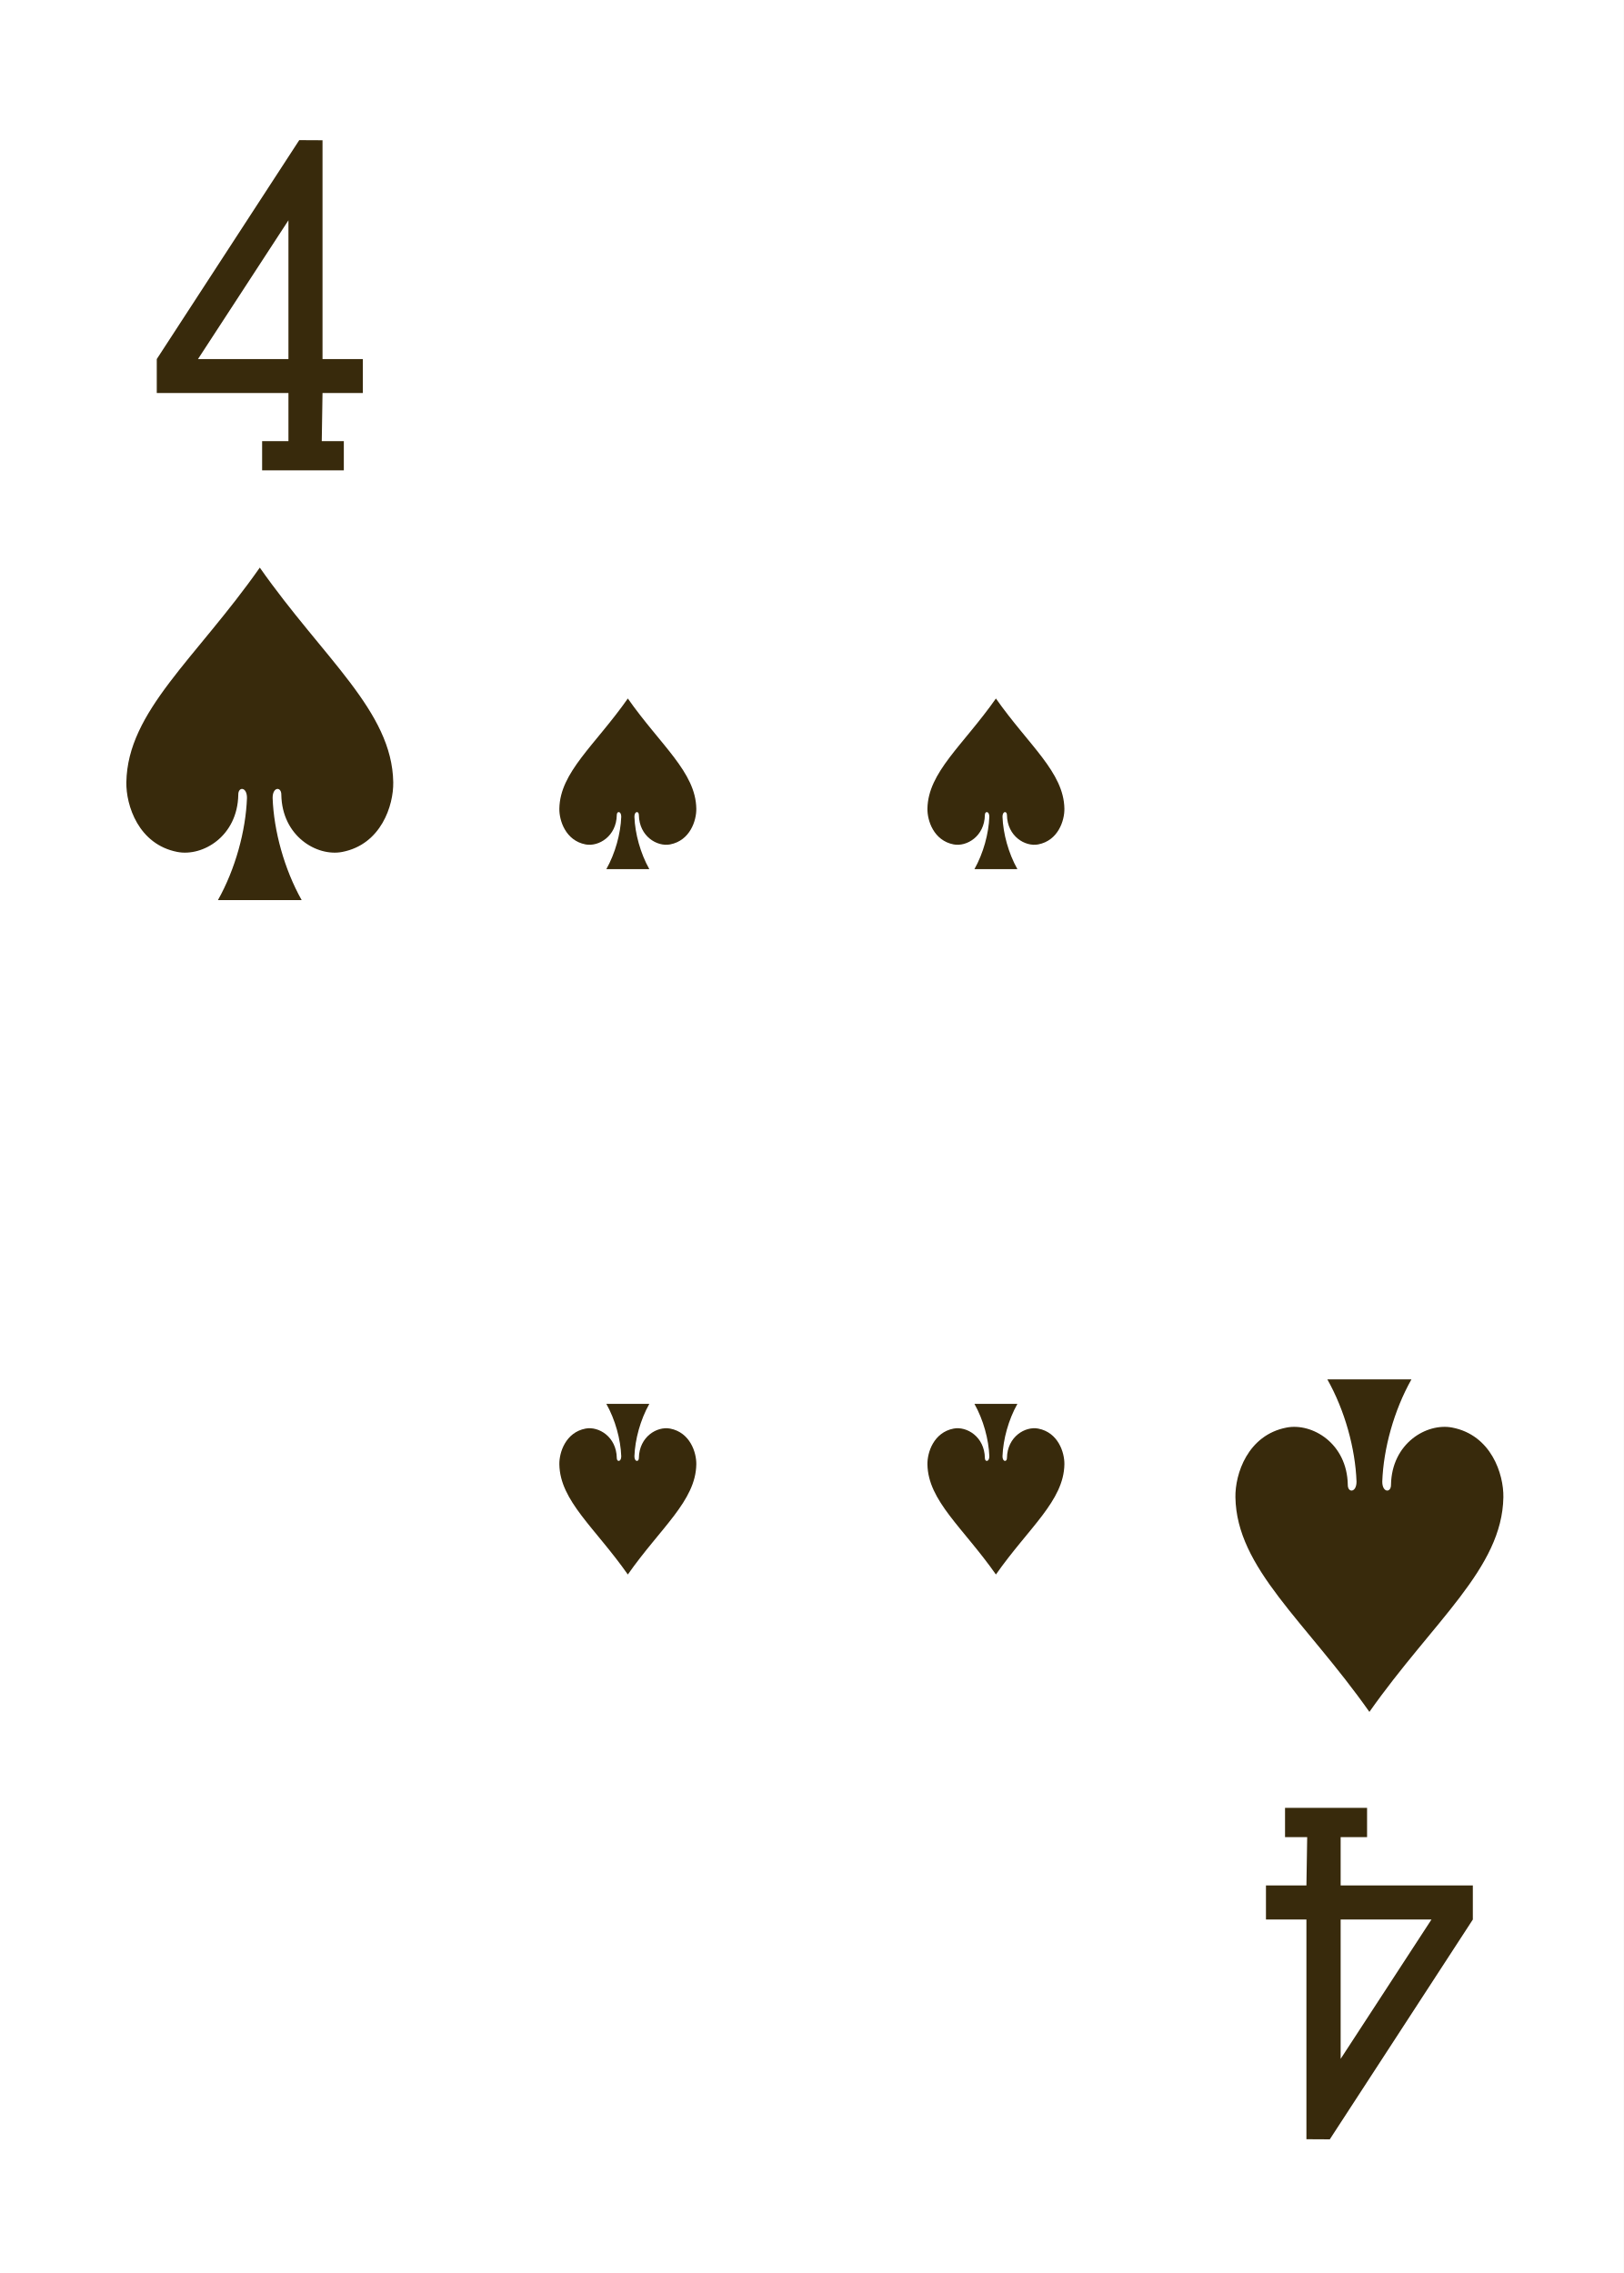
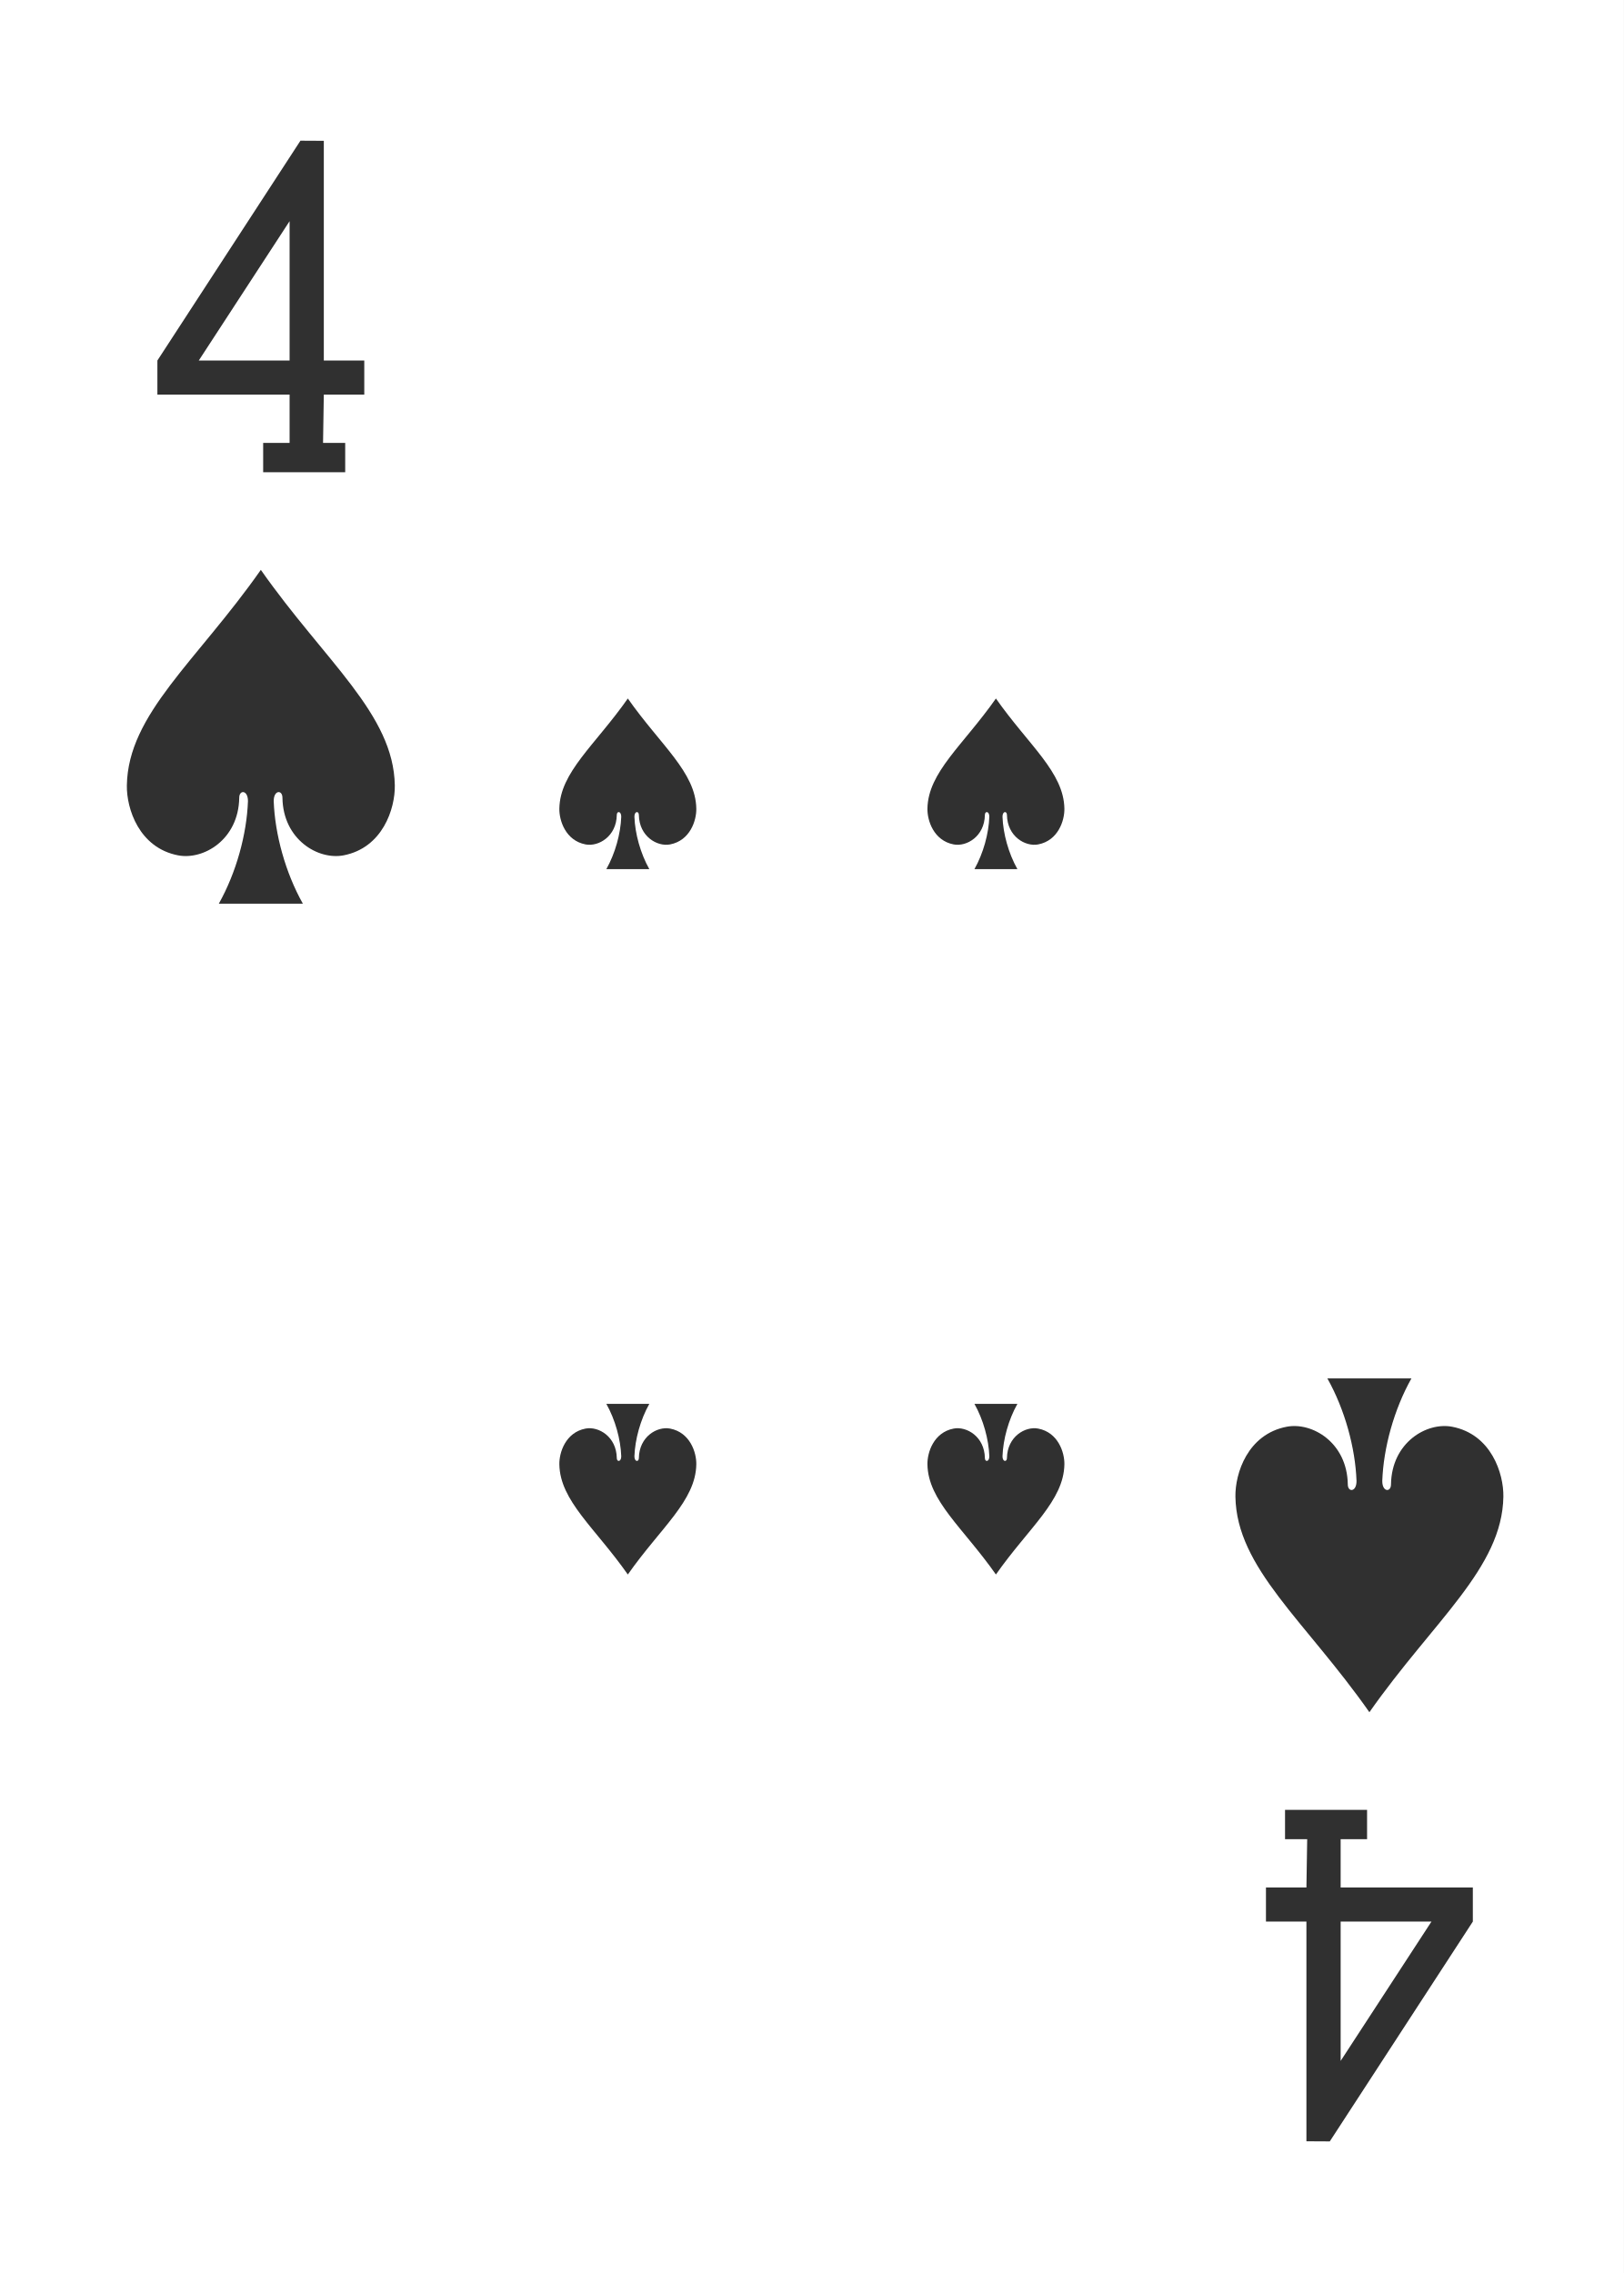
<svg xmlns="http://www.w3.org/2000/svg" width="250" height="350" viewBox="0 0 250 350" fill="none">
  <g clip-path="url(#clip0_4_8784)">
    <g clip-path="url(#clip1_4_8784)">
      <rect width="251" height="351.4" fill="white" />
-       <path d="M96.664 107.556C91.614 114.758 86.21 118.903 86.121 124.521C86.09 126.341 87.074 129.433 90.155 130.025C92.154 130.408 94.907 128.79 94.964 125.503C94.955 124.848 95.657 124.865 95.651 125.762C95.556 128.355 94.736 131.373 93.356 133.831C95.561 133.831 97.767 133.831 99.972 133.831C98.593 131.373 97.772 128.355 97.678 125.762C97.671 124.865 98.373 124.848 98.364 125.503C98.421 128.79 101.174 130.408 103.173 130.025C106.254 129.433 107.238 126.341 107.208 124.521C107.118 118.903 101.714 114.758 96.664 107.556Z" fill="#382A0C" />
-       <path d="M153.337 107.556C148.286 114.758 142.883 118.903 142.793 124.521C142.763 126.341 143.747 129.433 146.828 130.025C148.827 130.408 151.579 128.79 151.637 125.503C151.628 124.848 152.33 124.865 152.323 125.762C152.229 128.355 151.408 131.373 150.029 133.831C152.234 133.831 154.439 133.831 156.644 133.831C155.265 131.373 154.444 128.355 154.35 125.762C154.343 124.865 155.045 124.848 155.036 125.503C155.094 128.79 157.846 130.408 159.845 130.025C162.927 129.433 163.91 126.341 163.88 124.521C163.79 118.903 158.387 114.758 153.337 107.556Z" fill="#382A0C" />
-       <path d="M96.664 242.444C91.614 235.242 86.21 231.097 86.121 225.479C86.09 223.659 87.074 220.567 90.155 219.975C92.154 219.593 94.907 221.211 94.964 224.498C94.955 225.152 95.657 225.135 95.651 224.238C95.556 221.645 94.736 218.627 93.356 216.169C95.561 216.169 97.767 216.169 99.972 216.169C98.593 218.627 97.772 221.645 97.678 224.238C97.671 225.135 98.373 225.152 98.364 224.498C98.421 221.211 101.174 219.593 103.173 219.975C106.254 220.567 107.238 223.659 107.208 225.479C107.118 231.097 101.714 235.242 96.664 242.444Z" fill="#382A0C" />
-       <path d="M153.337 242.444C148.286 235.242 142.883 231.097 142.793 225.479C142.763 223.659 143.747 220.567 146.828 219.975C148.827 219.593 151.579 221.211 151.637 224.498C151.628 225.152 152.33 225.135 152.323 224.238C152.229 221.645 151.408 218.627 150.029 216.169C152.234 216.169 154.439 216.169 156.644 216.169C155.265 218.627 154.444 221.645 154.35 224.238C154.343 225.135 155.045 225.152 155.036 224.498C155.094 221.211 157.846 219.593 159.845 219.975C162.927 220.567 163.91 223.659 163.88 225.479C163.79 231.097 158.387 235.242 153.337 242.444Z" fill="#382A0C" />
-       <path d="M40.357 72.416V67.925H44.41V60.517H24.137V55.29L46.074 21.578L49.657 21.596V55.291H55.863V60.518H49.657L49.54 67.925H52.937V72.422H40.356L40.357 72.416ZM44.41 33.92L30.482 55.292H44.41V33.92Z" fill="#382A0C" />
-       <path d="M40 87.4C30.159 101.434 19.629 109.51 19.454 120.459C19.395 124.005 21.312 130.031 27.317 131.185C31.212 131.929 36.575 128.777 36.688 122.371C36.67 121.096 38.038 121.129 38.025 122.876C37.842 127.929 36.242 133.811 33.554 138.6C37.851 138.6 42.149 138.6 46.446 138.6C43.758 133.811 42.158 127.929 41.975 122.876C41.962 121.129 43.33 121.096 43.313 122.371C43.425 128.777 48.788 131.929 52.683 131.185C58.688 130.031 60.605 124.005 60.546 120.459C60.371 109.51 49.841 101.434 40 87.4Z" fill="#382A0C" />
-       <path d="M210.482 278.378L210.482 282.887L206.413 282.887L206.413 290.324L226.766 290.324L226.766 295.572L204.742 329.42L201.144 329.401L201.144 295.572L194.914 295.572L194.914 290.324L201.144 290.324L201.262 282.887L197.851 282.887L197.851 278.372L210.482 278.372L210.482 278.378ZM206.413 317.028L220.396 295.57L206.413 295.57L206.413 317.028Z" fill="#382A0C" />
-       <path d="M210.84 263.6C220.72 249.566 231.292 241.49 231.468 230.541C231.527 226.995 229.602 220.969 223.574 219.815C219.663 219.071 214.278 222.223 214.166 228.629C214.183 229.904 212.81 229.871 212.823 228.124C213.007 223.071 214.613 217.189 217.312 212.4C212.997 212.4 208.683 212.4 204.368 212.4C207.067 217.189 208.673 223.071 208.857 228.124C208.87 229.871 207.497 229.904 207.514 228.629C207.402 222.223 202.017 219.071 198.106 219.815C192.078 220.969 190.153 226.995 190.212 230.541C190.388 241.49 200.959 249.566 210.84 263.6Z" fill="#382A0C" />
+       <path d="M96.664 107.556C91.614 114.758 86.21 118.903 86.121 124.521C86.09 126.341 87.074 129.433 90.155 130.025C92.154 130.408 94.907 128.79 94.964 125.503C94.955 124.848 95.657 124.865 95.651 125.762C95.556 128.355 94.736 131.373 93.356 133.831C95.561 133.831 97.767 133.831 99.972 133.831C98.593 131.373 97.772 128.355 97.678 125.762C97.671 124.865 98.373 124.848 98.364 125.503C98.421 128.79 101.174 130.408 103.173 130.025C106.254 129.433 107.238 126.341 107.208 124.521C107.118 118.903 101.714 114.758 96.664 107.556Z" fill="#303030" />
+       <path d="M153.337 107.556C148.286 114.758 142.883 118.903 142.793 124.521C142.763 126.341 143.747 129.433 146.828 130.025C148.827 130.408 151.579 128.79 151.637 125.503C151.628 124.848 152.33 124.865 152.323 125.762C152.229 128.355 151.408 131.373 150.029 133.831C152.234 133.831 154.439 133.831 156.644 133.831C155.265 131.373 154.444 128.355 154.35 125.762C154.343 124.865 155.045 124.848 155.036 125.503C155.094 128.79 157.846 130.408 159.845 130.025C162.927 129.433 163.91 126.341 163.88 124.521C163.79 118.903 158.387 114.758 153.337 107.556Z" fill="#303030" />
+       <path d="M96.664 242.444C91.614 235.242 86.21 231.097 86.121 225.479C86.09 223.659 87.074 220.567 90.155 219.975C92.154 219.593 94.907 221.211 94.964 224.498C94.955 225.152 95.657 225.135 95.651 224.238C95.556 221.645 94.736 218.627 93.356 216.169C95.561 216.169 97.767 216.169 99.972 216.169C98.593 218.627 97.772 221.645 97.678 224.238C97.671 225.135 98.373 225.152 98.364 224.498C98.421 221.211 101.174 219.593 103.173 219.975C106.254 220.567 107.238 223.659 107.208 225.479C107.118 231.097 101.714 235.242 96.664 242.444Z" fill="#303030" />
+       <path d="M153.337 242.444C148.286 235.242 142.883 231.097 142.793 225.479C142.763 223.659 143.747 220.567 146.828 219.975C148.827 219.593 151.579 221.211 151.637 224.498C151.628 225.152 152.33 225.135 152.323 224.238C152.229 221.645 151.408 218.627 150.029 216.169C152.234 216.169 154.439 216.169 156.644 216.169C155.265 218.627 154.444 221.645 154.35 224.238C154.343 225.135 155.045 225.152 155.036 224.498C155.094 221.211 157.846 219.593 159.845 219.975C162.927 220.567 163.91 223.659 163.88 225.479C163.79 231.097 158.387 235.242 153.337 242.444Z" fill="#303030" />
+       <path d="M40.518 72.706V68.197H44.587V60.76H24.233V55.511L46.258 21.664L49.856 21.683V55.512H56.087V60.76H49.856L49.738 68.197H53.149V72.712H40.518L40.518 72.706ZM44.587 34.056L30.604 55.514H44.587V34.056Z" fill="#303030" />
+       <path d="M40.16 87.749C30.28 101.84 19.708 109.948 19.532 120.941C19.473 124.501 21.398 130.551 27.426 131.709C31.337 132.457 36.722 129.292 36.834 122.861C36.817 121.58 38.19 121.614 38.177 123.368C37.993 128.441 36.387 134.347 33.688 139.154C38.003 139.154 42.317 139.154 46.632 139.154C43.933 134.347 42.327 128.441 42.143 123.368C42.13 121.614 43.503 121.58 43.486 122.861C43.598 129.292 48.983 132.457 52.894 131.709C58.922 130.551 60.847 124.501 60.788 120.941C60.612 109.948 50.041 101.84 40.16 87.749Z" fill="#303030" />
+       <path d="M210.482 278.694L210.482 283.203L206.413 283.203L206.413 290.64L226.766 290.64L226.766 295.888L204.742 329.736L201.144 329.717L201.144 295.888L194.914 295.888L194.914 290.64L201.144 290.64L201.262 283.203L197.851 283.203L197.851 278.688L210.482 278.688L210.482 278.694ZM206.413 317.344L220.396 295.886L206.413 295.886L206.413 317.344Z" fill="#303030" />
+       <path d="M210.84 263.65C220.72 249.56 231.292 241.451 231.468 230.459C231.527 226.899 229.602 220.849 223.574 219.691C219.663 218.943 214.278 222.108 214.166 228.539C214.183 229.82 212.81 229.786 212.823 228.032C213.007 222.959 214.613 217.053 217.312 212.246C212.997 212.246 208.683 212.246 204.368 212.246C207.067 217.053 208.673 222.959 208.857 228.032C208.87 229.786 207.497 229.82 207.514 228.539C207.402 222.108 202.017 218.943 198.106 219.691C192.078 220.849 190.153 226.899 190.212 230.459C190.388 241.451 200.959 249.56 210.84 263.65Z" fill="#303030" />
    </g>
  </g>
  <defs>
    <clipPath id="clip0_4_8784">
      <rect width="250" height="350" fill="white" />
    </clipPath>
    <clipPath id="clip1_4_8784">
      <rect width="251" height="351.4" fill="white" />
    </clipPath>
  </defs>
</svg>
